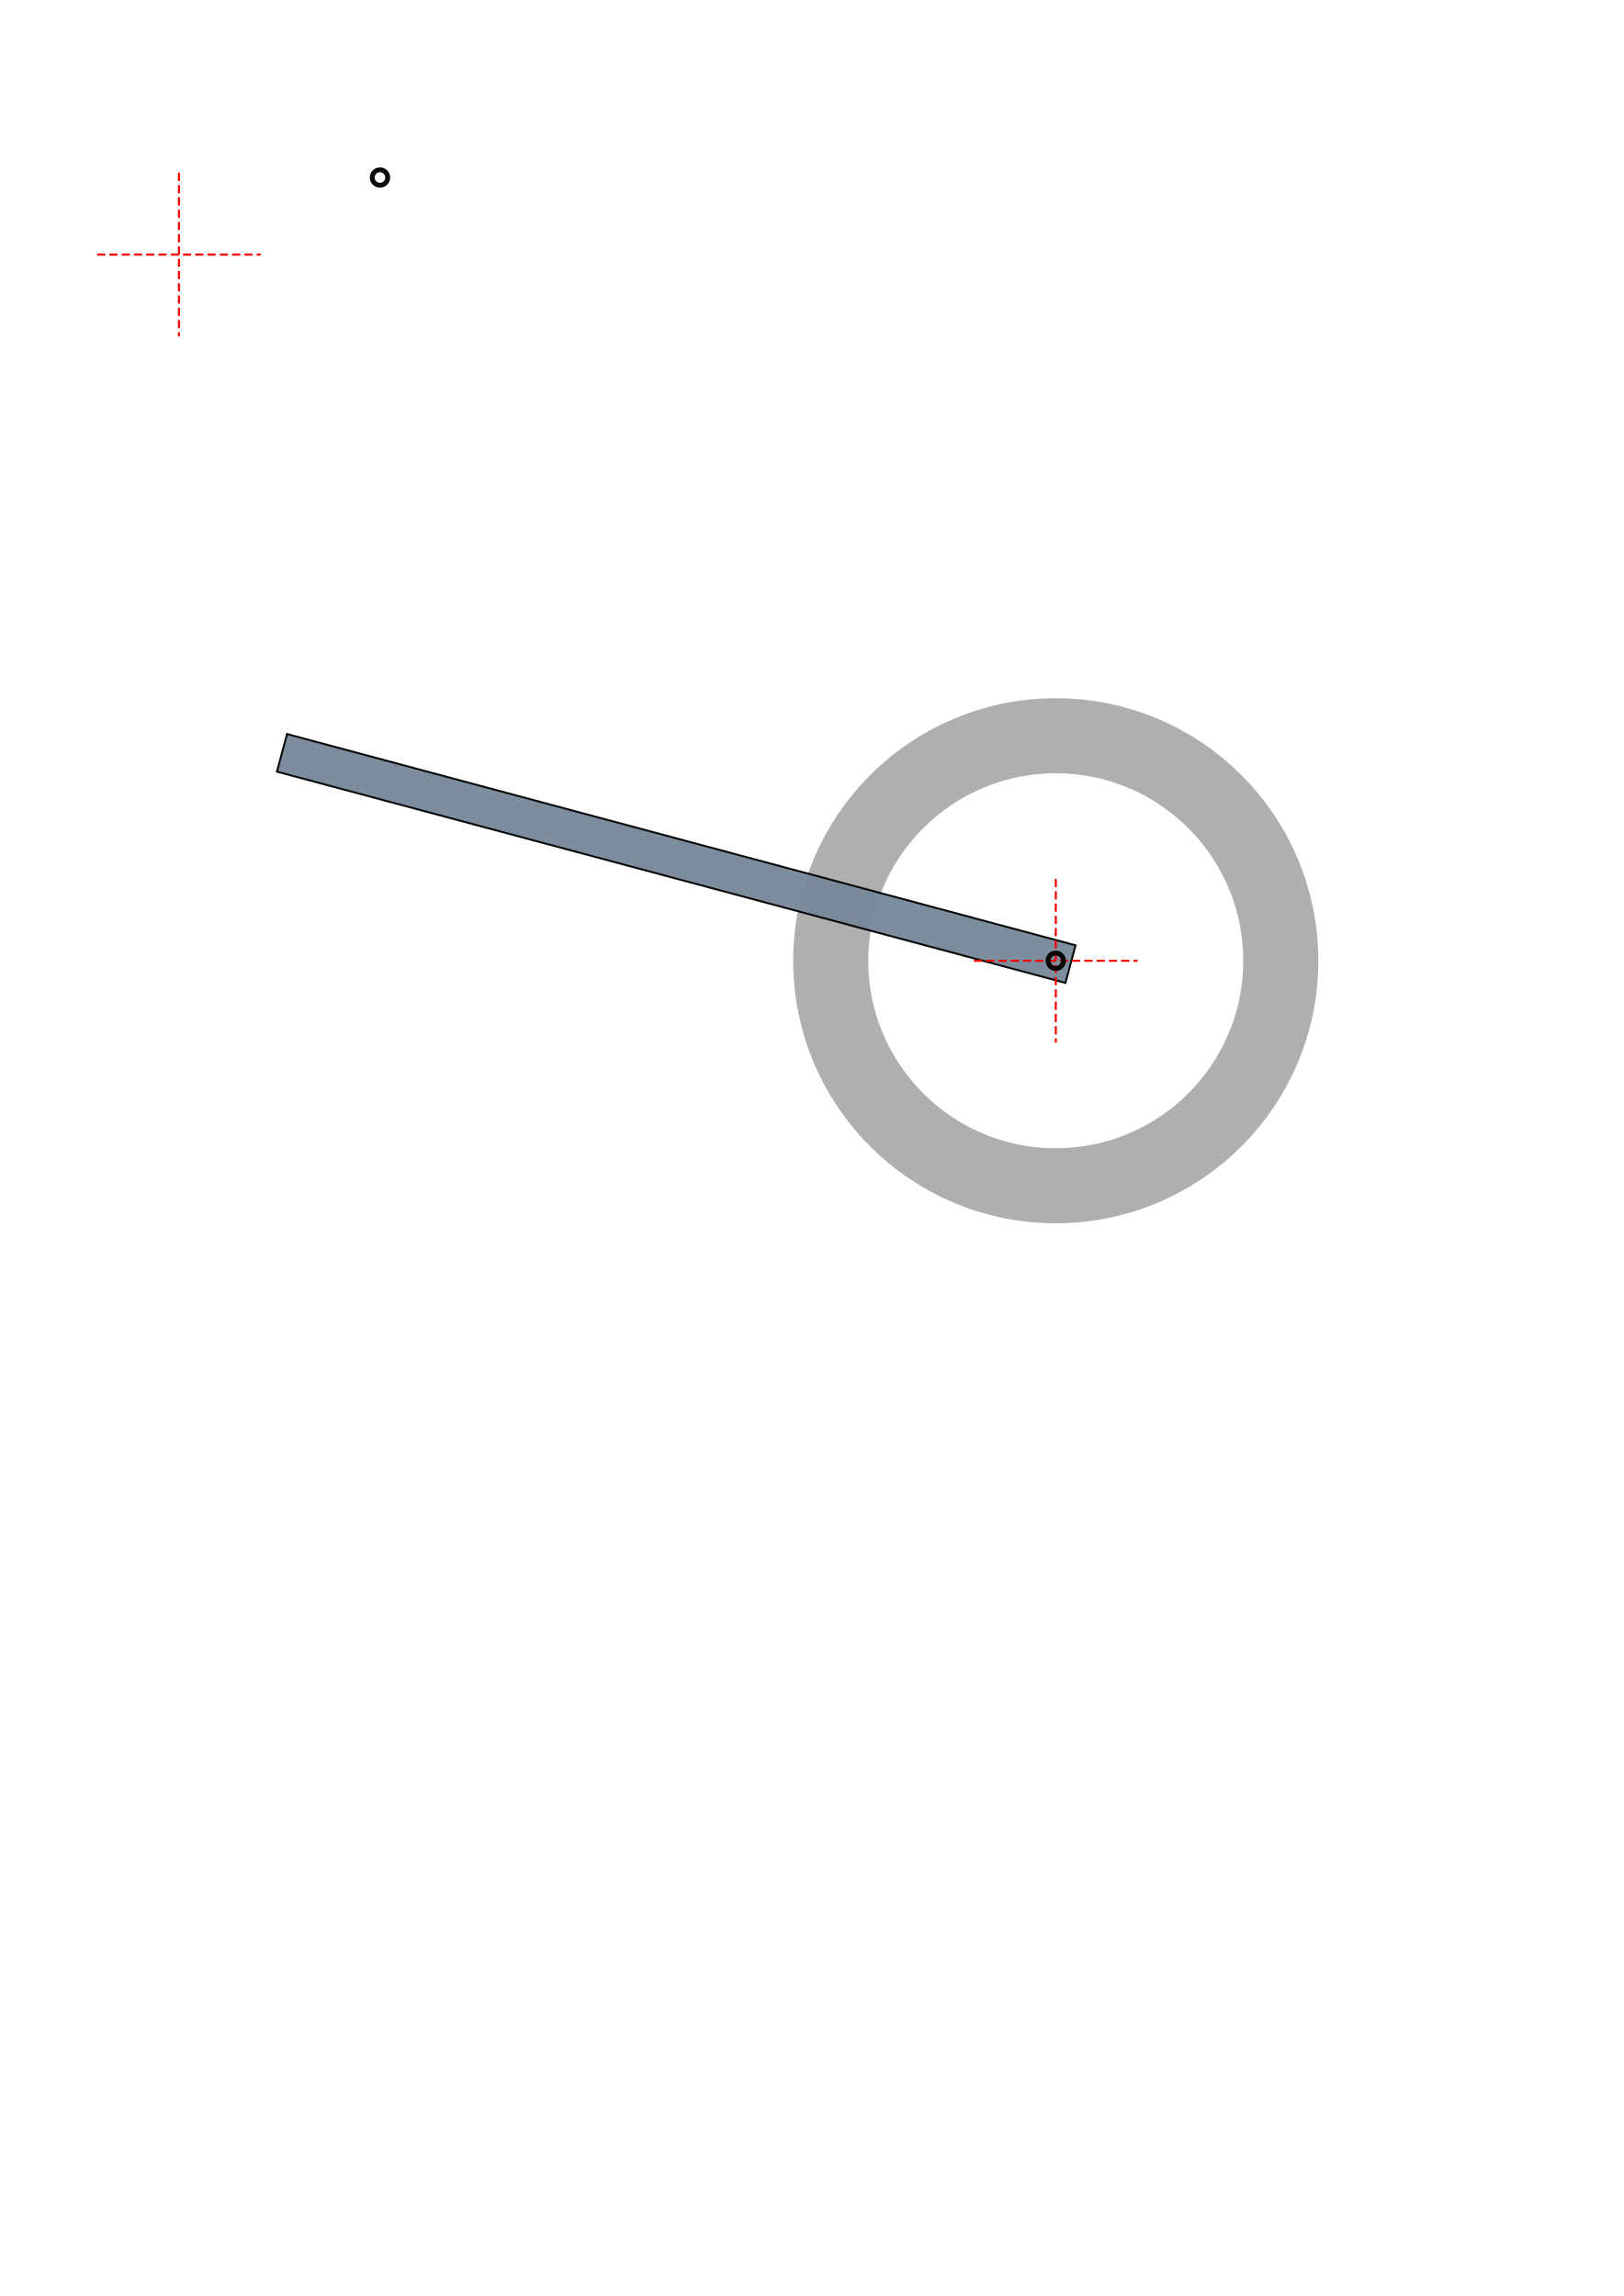
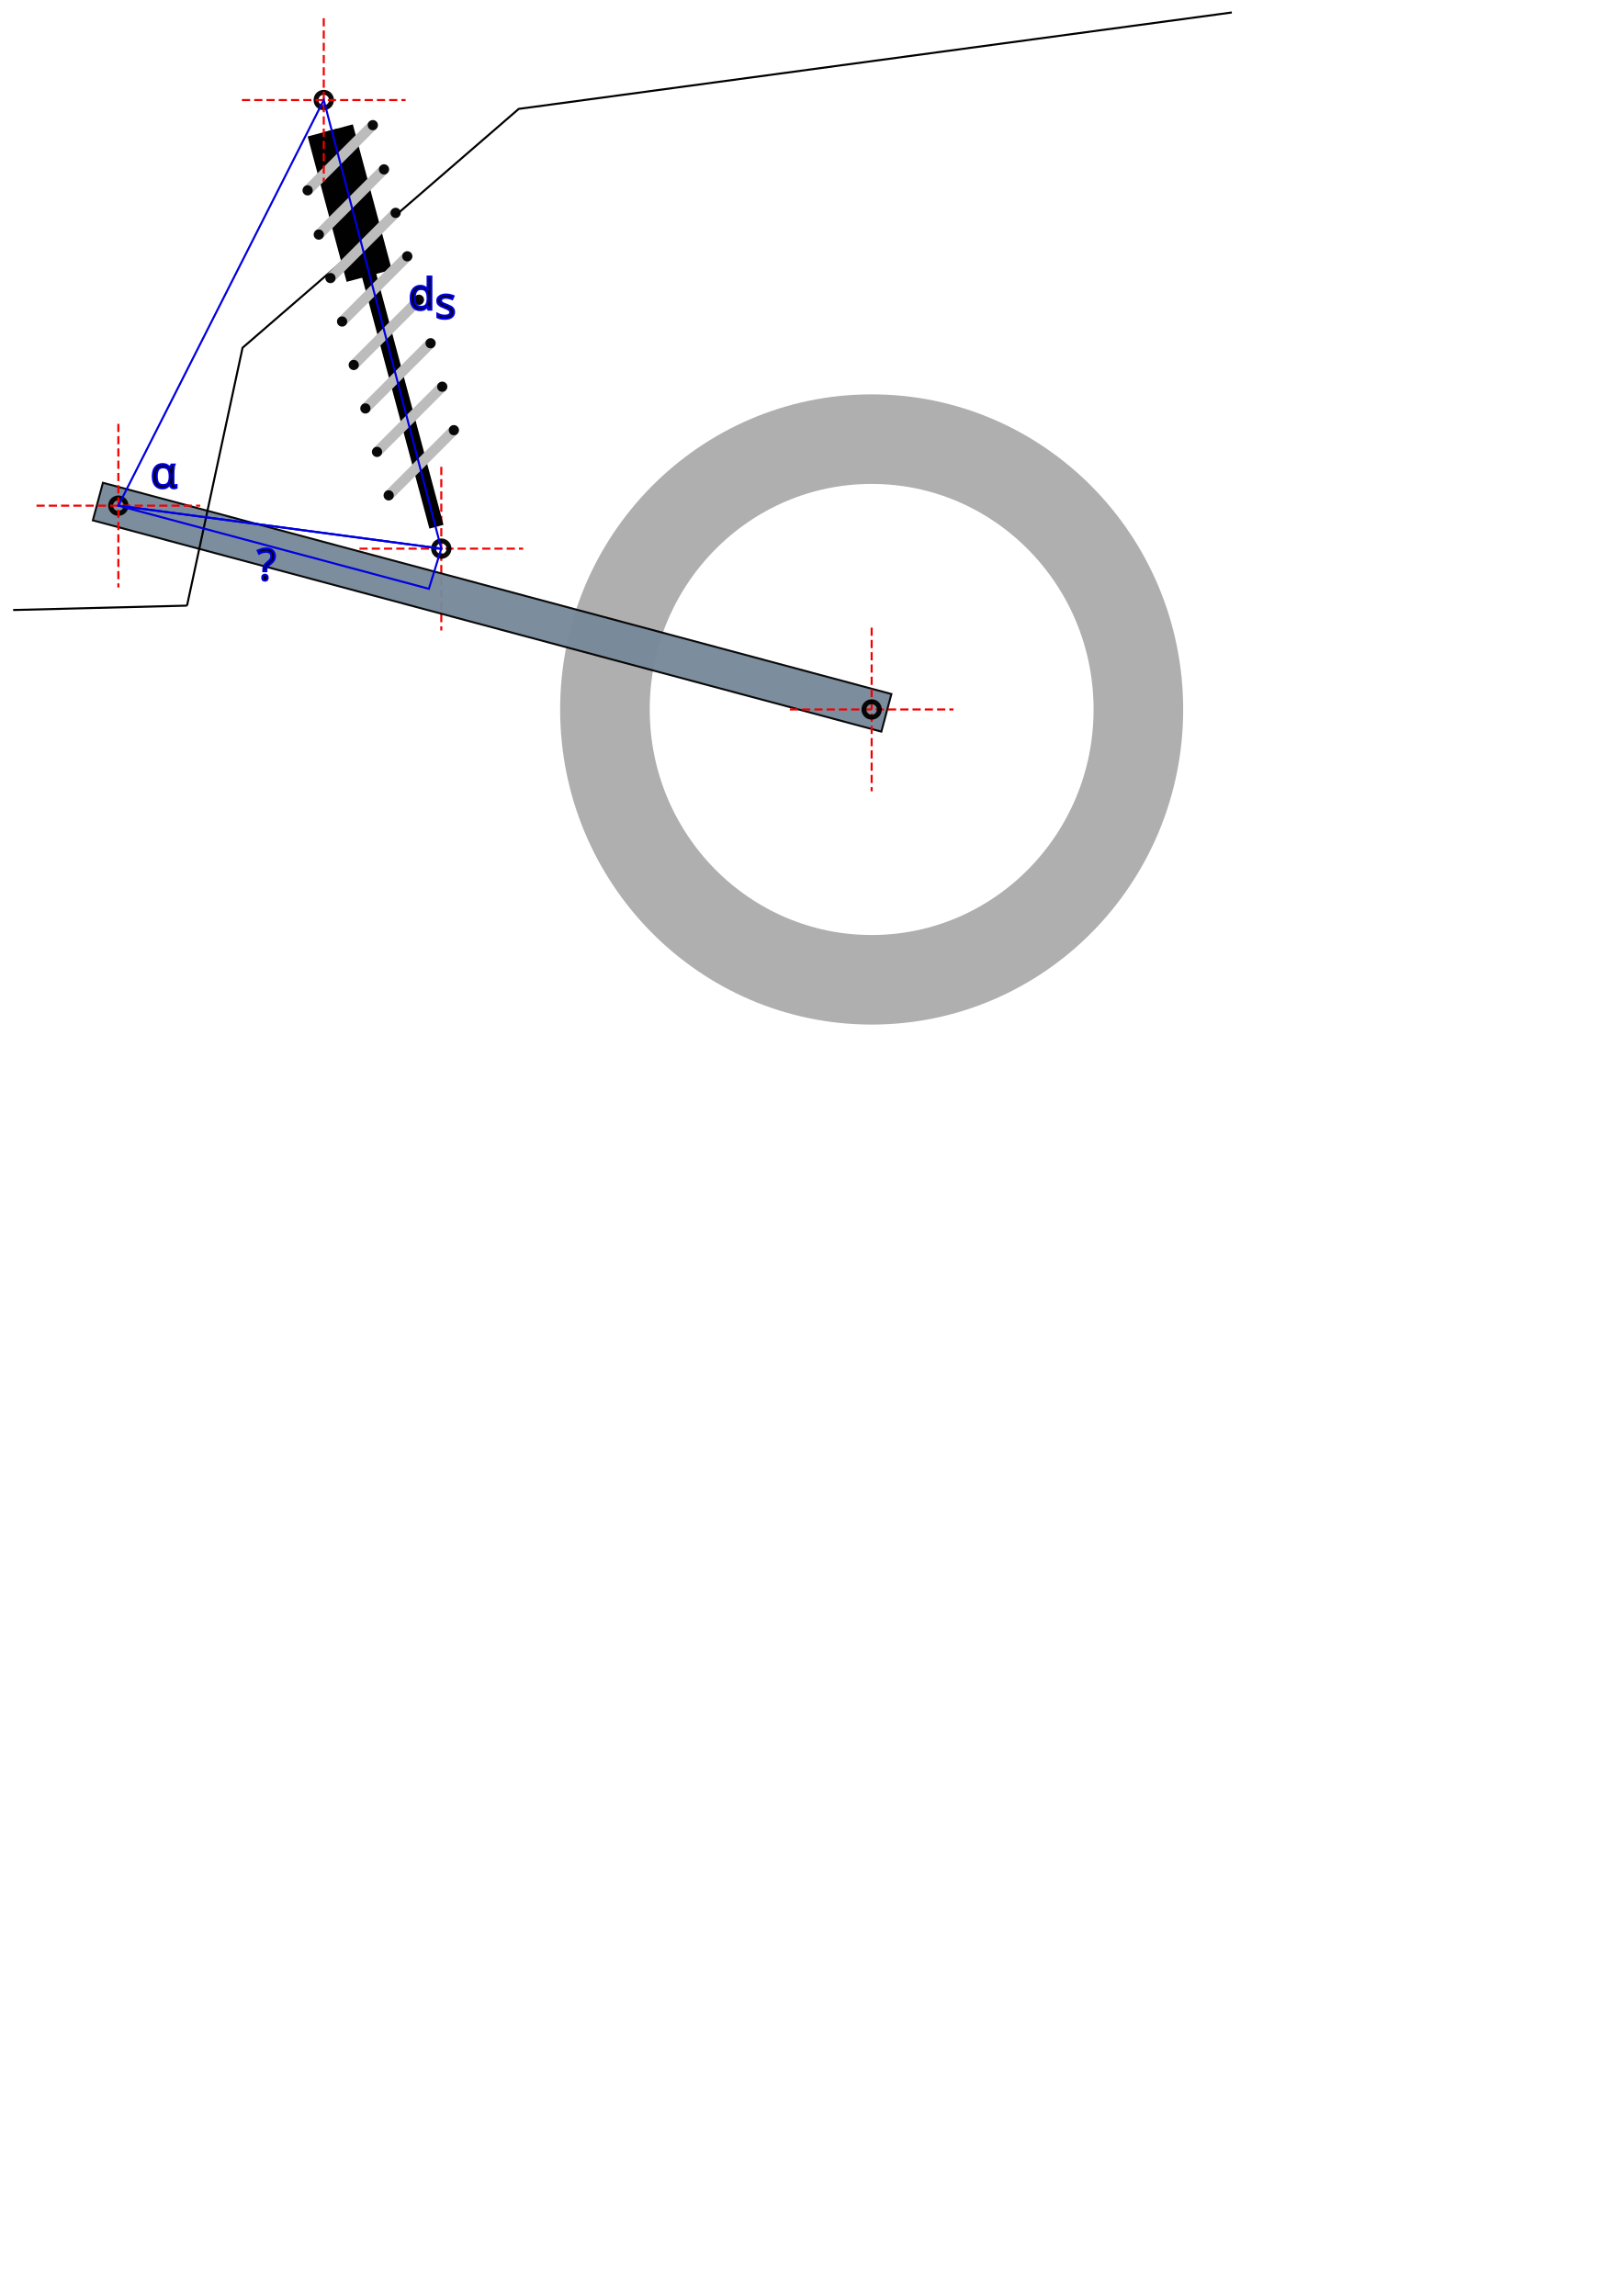
<svg xmlns="http://www.w3.org/2000/svg" width="210mm" height="297mm" viewBox="0 0 210 297" version="1.1" id="svg8">
-   <defs id="defs2" />
+   <defs id="defs2">
+     </defs>
  <g id="layer1" />
  <g id="layer2" />
-   <circle id="path21" cx="136.547" cy="124.279" r="29.104" style="fill:none;stroke:#afafaf;stroke-width:9.711;stroke-miterlimit:4;stroke-dasharray:none;stroke-opacity:1" />
-   <g id="centreline" transform="translate(-71.09369,-43.56493)">
+   <ellipse id="path21" cx="112.735" cy="91.773" style="fill:none;stroke:#afafaf;stroke-width:11.588;stroke-miterlimit:4;stroke-dasharray:none;stroke-opacity:1" rx="34.496" ry="34.969" />
+   <g id="centreline" transform="translate(-37.16429,-5.532403)">
    <path id="path4540" d="M 83.655,76.503 H 104.822" style="fill:none;stroke:#f20000;stroke-width:0.265;stroke-linecap:butt;stroke-linejoin:miter;stroke-miterlimit:4;stroke-dasharray:1.058, 0.529;stroke-dashoffset:0;stroke-opacity:1" />
    <path id="path4542" d="M 94.239,65.919 V 87.086" style="fill:none;stroke:#f20000;stroke-width:0.265;stroke-linecap:butt;stroke-linejoin:miter;stroke-miterlimit:4;stroke-dasharray:1.058, 0.529;stroke-dashoffset:0;stroke-opacity:1" />
  </g>
-   <rect style="opacity:0.96;fill:#789;fill-opacity:1;fill-rule:evenodd;stroke:black;stroke-width:0.255;stroke-miterlimit:4;stroke-dasharray:none;stroke-opacity:1" id="rect4748" width="105.578" height="5.036" x="60.435" y="82.111" transform="rotate(15)" />
-   <g transform="translate(42.30838,47.77662)" id="g4552">
+   <rect style="opacity:0.96;fill:#789;fill-opacity:1;fill-rule:evenodd;stroke:black;stroke-width:0.255;stroke-miterlimit:4;stroke-dasharray:none;stroke-opacity:1" id="rect4748" width="105.578" height="5.036" x="29.02" y="56.876" transform="rotate(15)" />
+   <g transform="translate(18.49588,15.27067)" id="g4552">
    <path style="fill:none;stroke:#f20000;stroke-width:0.265;stroke-linecap:butt;stroke-linejoin:miter;stroke-miterlimit:4;stroke-dasharray:1.058, 0.529;stroke-dashoffset:0;stroke-opacity:1" d="M 83.655,76.503 H 104.822" id="path4548" />
    <path style="fill:none;stroke:#f20000;stroke-width:0.265;stroke-linecap:butt;stroke-linejoin:miter;stroke-miterlimit:4;stroke-dasharray:1.058, 0.529;stroke-dashoffset:0;stroke-opacity:1" d="M 94.239,65.919 V 87.086" id="path4550" />
  </g>
-   <circle style="opacity:0.96;fill:none;fill-opacity:1;stroke:black;stroke-width:0.635;stroke-miterlimit:4;stroke-dasharray:none;stroke-dashoffset:0;stroke-opacity:1" id="pivot" cx="49.145" cy="22.962" r="1" />
-   <circle r="1" cy="124.279" cx="136.547" id="circle4752" style="opacity:0.96;fill:none;fill-opacity:1;stroke:black;stroke-width:0.635;stroke-miterlimit:4;stroke-dasharray:none;stroke-dashoffset:0;stroke-opacity:1" />
+   <circle r="1" cy="91.773" cx="112.735" id="circle4752" style="opacity:0.96;fill:none;fill-opacity:1;stroke:black;stroke-width:0.635;stroke-miterlimit:4;stroke-dasharray:none;stroke-dashoffset:0;stroke-opacity:1" />
+   <path style="fill:none;stroke:black;stroke-width:0.265px;stroke-linecap:butt;stroke-linejoin:miter;stroke-opacity:1" d="M 159.317,1.612 67.091,14.085 31.372,44.984 24.19,78.341 m 0,0 -22.49,0.567" id="path874" />
+   <circle style="opacity:0.96;fill:none;fill-opacity:1;stroke:black;stroke-width:0.635;stroke-miterlimit:4;stroke-dasharray:none;stroke-dashoffset:0;stroke-opacity:1" id="pivot-3" cx="15.305" cy="65.41" r="1" />
+   <circle style="opacity:0.96;fill:none;fill-opacity:1;stroke:black;stroke-width:0.635;stroke-miterlimit:4;stroke-dasharray:none;stroke-dashoffset:0;stroke-opacity:1" id="pivot-6" cx="57.074" cy="70.97" r="1" />
+   <circle style="opacity:0.96;fill:none;fill-opacity:1;stroke:black;stroke-width:0.635;stroke-miterlimit:4;stroke-dasharray:none;stroke-dashoffset:0;stroke-opacity:1" id="pivot-7" cx="41.873" cy="12.941" r="1" />
+   <g id="g1117" transform="rotate(75,57.02963,-3.250565)" style="opacity:1">
+     <rect y="14.841" x="72.76" height="1.89" width="53.072" id="rect921" style="fill:black;fill-opacity:1;fill-rule:evenodd;stroke-width:0.281" />
+     <rect y="12.762" x="72.76" height="6.048" width="19.466" id="rect923" style="fill:#010101;fill-opacity:1;fill-rule:evenodd;stroke-width:0.265" />
+     <g transform="rotate(60,69.47279,19.18834)" id="g985">
+       <rect style="fill:#bcbcbc;fill-opacity:1;fill-rule:evenodd;stroke:none;stroke-width:0.261;stroke-miterlimit:4;stroke-dasharray:none;stroke-opacity:1" id="rect965" width="11.927" height="1.323" x="63.794" y="10.567" />
+       <ellipse style="opacity:0.96;fill:black;fill-opacity:1;stroke:black;stroke-width:0.289;stroke-miterlimit:4;stroke-dasharray:none;stroke-dashoffset:0;stroke-opacity:1" id="path927-5" cx="75.721" cy="11.229" rx="0.517" ry="0.517" />
+       <ellipse style="opacity:0.96;fill:black;fill-opacity:1;stroke:black;stroke-width:0.289;stroke-miterlimit:4;stroke-dasharray:none;stroke-dashoffset:0;stroke-opacity:1" id="path927-5-5" cx="63.794" cy="11.229" rx="0.517" ry="0.517" />
+     </g>
+     <g transform="rotate(60,72.34915,24.34042)" id="g985-6">
+       <rect style="fill:#bcbcbc;fill-opacity:1;fill-rule:evenodd;stroke:none;stroke-width:0.261;stroke-miterlimit:4;stroke-dasharray:none;stroke-opacity:1" id="rect965-2" width="11.927" height="1.323" x="63.794" y="10.567" />
+       <ellipse style="opacity:0.96;fill:black;fill-opacity:1;stroke:black;stroke-width:0.289;stroke-miterlimit:4;stroke-dasharray:none;stroke-dashoffset:0;stroke-opacity:1" id="path927-5-9" cx="75.721" cy="11.229" rx="0.517" ry="0.517" />
+       <ellipse style="opacity:0.96;fill:black;fill-opacity:1;stroke:black;stroke-width:0.289;stroke-miterlimit:4;stroke-dasharray:none;stroke-dashoffset:0;stroke-opacity:1" id="path927-5-5-1" cx="63.794" cy="11.229" rx="0.517" ry="0.517" />
+     </g>
+     <g transform="rotate(60,75.25956,29.38142)" id="g985-2">
+       <rect style="fill:#bcbcbc;fill-opacity:1;fill-rule:evenodd;stroke:none;stroke-width:0.261;stroke-miterlimit:4;stroke-dasharray:none;stroke-opacity:1" id="rect965-7" width="11.927" height="1.323" x="63.794" y="10.567" />
+       <ellipse style="opacity:0.96;fill:black;fill-opacity:1;stroke:black;stroke-width:0.289;stroke-miterlimit:4;stroke-dasharray:none;stroke-dashoffset:0;stroke-opacity:1" id="path927-5-0" cx="75.721" cy="11.229" rx="0.517" ry="0.517" />
+       <ellipse style="opacity:0.96;fill:black;fill-opacity:1;stroke:black;stroke-width:0.289;stroke-miterlimit:4;stroke-dasharray:none;stroke-dashoffset:0;stroke-opacity:1" id="path927-5-5-9" cx="63.794" cy="11.229" rx="0.517" ry="0.517" />
+     </g>
+     <g transform="rotate(60,78.16997,34.42241)" id="g985-3">
+       <rect style="fill:#bcbcbc;fill-opacity:1;fill-rule:evenodd;stroke:none;stroke-width:0.261;stroke-miterlimit:4;stroke-dasharray:none;stroke-opacity:1" id="rect965-6" width="11.927" height="1.323" x="63.794" y="10.567" />
+       <ellipse style="opacity:0.96;fill:black;fill-opacity:1;stroke:black;stroke-width:0.289;stroke-miterlimit:4;stroke-dasharray:none;stroke-dashoffset:0;stroke-opacity:1" id="path927-5-06" cx="75.721" cy="11.229" rx="0.517" ry="0.517" />
+       <ellipse style="opacity:0.96;fill:black;fill-opacity:1;stroke:black;stroke-width:0.289;stroke-miterlimit:4;stroke-dasharray:none;stroke-dashoffset:0;stroke-opacity:1" id="path927-5-5-2" cx="63.794" cy="11.229" rx="0.517" ry="0.517" />
+     </g>
+     <g transform="rotate(60,81.08039,39.4634)" id="g985-61">
+       <rect style="fill:#bcbcbc;fill-opacity:1;fill-rule:evenodd;stroke:none;stroke-width:0.261;stroke-miterlimit:4;stroke-dasharray:none;stroke-opacity:1" id="rect965-8" width="11.927" height="1.323" x="63.794" y="10.567" />
+       <ellipse style="opacity:0.96;fill:black;fill-opacity:1;stroke:black;stroke-width:0.289;stroke-miterlimit:4;stroke-dasharray:none;stroke-dashoffset:0;stroke-opacity:1" id="path927-5-7" cx="75.721" cy="11.229" rx="0.517" ry="0.517" />
+       <ellipse style="opacity:0.96;fill:black;fill-opacity:1;stroke:black;stroke-width:0.289;stroke-miterlimit:4;stroke-dasharray:none;stroke-dashoffset:0;stroke-opacity:1" id="path927-5-5-92" cx="63.794" cy="11.229" rx="0.517" ry="0.517" />
+     </g>
+     <g transform="rotate(60,83.9908,44.50439)" id="g985-0">
+       <rect style="fill:#bcbcbc;fill-opacity:1;fill-rule:evenodd;stroke:none;stroke-width:0.261;stroke-miterlimit:4;stroke-dasharray:none;stroke-opacity:1" id="rect965-23" width="11.927" height="1.323" x="63.794" y="10.567" />
+       <ellipse style="opacity:0.96;fill:black;fill-opacity:1;stroke:black;stroke-width:0.289;stroke-miterlimit:4;stroke-dasharray:none;stroke-dashoffset:0;stroke-opacity:1" id="path927-5-75" cx="75.721" cy="11.229" rx="0.517" ry="0.517" />
+       <ellipse style="opacity:0.96;fill:black;fill-opacity:1;stroke:black;stroke-width:0.289;stroke-miterlimit:4;stroke-dasharray:none;stroke-dashoffset:0;stroke-opacity:1" id="path927-5-5-922" cx="63.794" cy="11.229" rx="0.517" ry="0.517" />
+     </g>
+     <g transform="rotate(60,86.90121,49.54538)" id="g985-8">
+       <rect style="fill:#bcbcbc;fill-opacity:1;fill-rule:evenodd;stroke:none;stroke-width:0.261;stroke-miterlimit:4;stroke-dasharray:none;stroke-opacity:1" id="rect965-9" width="11.927" height="1.323" x="63.794" y="10.567" />
+       <ellipse style="opacity:0.96;fill:black;fill-opacity:1;stroke:black;stroke-width:0.289;stroke-miterlimit:4;stroke-dasharray:none;stroke-dashoffset:0;stroke-opacity:1" id="path927-5-73" cx="75.721" cy="11.229" rx="0.517" ry="0.517" />
+       <ellipse style="opacity:0.96;fill:black;fill-opacity:1;stroke:black;stroke-width:0.289;stroke-miterlimit:4;stroke-dasharray:none;stroke-dashoffset:0;stroke-opacity:1" id="path927-5-5-6" cx="63.794" cy="11.229" rx="0.517" ry="0.517" />
+     </g>
+     <g transform="rotate(60,89.81162,54.58638)" id="g985-1">
+       <rect style="fill:#bcbcbc;fill-opacity:1;fill-rule:evenodd;stroke:none;stroke-width:0.261;stroke-miterlimit:4;stroke-dasharray:none;stroke-opacity:1" id="rect965-29" width="11.927" height="1.323" x="63.794" y="10.567" />
+       <ellipse style="opacity:0.96;fill:black;fill-opacity:1;stroke:black;stroke-width:0.289;stroke-miterlimit:4;stroke-dasharray:none;stroke-dashoffset:0;stroke-opacity:1" id="path927-5-3" cx="75.721" cy="11.229" rx="0.517" ry="0.517" />
+       <ellipse style="opacity:0.96;fill:black;fill-opacity:1;stroke:black;stroke-width:0.289;stroke-miterlimit:4;stroke-dasharray:none;stroke-dashoffset:0;stroke-opacity:1" id="path927-5-5-19" cx="63.794" cy="11.229" rx="0.517" ry="0.517" />
+     </g>
+   </g>
+   <g id="centreline-4" transform="translate(-78.93351,-11.09222)">
+     <path id="path4540-7" d="M 83.655,76.503 H 104.822" style="fill:none;stroke:#f20000;stroke-width:0.265;stroke-linecap:butt;stroke-linejoin:miter;stroke-miterlimit:4;stroke-dasharray:1.058, 0.529;stroke-dashoffset:0;stroke-opacity:1" />
+     <path id="path4542-8" d="M 94.239,65.919 V 87.086" style="fill:none;stroke:#f20000;stroke-width:0.265;stroke-linecap:butt;stroke-linejoin:miter;stroke-miterlimit:4;stroke-dasharray:1.058, 0.529;stroke-dashoffset:0;stroke-opacity:1" />
+   </g>
+   <g id="centreline-45" transform="translate(-52.36556,-63.56124)">
+     <path id="path4540-0" d="M 83.655,76.503 H 104.822" style="fill:none;stroke:#f20000;stroke-width:0.265;stroke-linecap:butt;stroke-linejoin:miter;stroke-miterlimit:4;stroke-dasharray:1.058, 0.529;stroke-dashoffset:0;stroke-opacity:1" />
+     <path id="path4542-3" d="M 94.239,65.919 V 87.086" style="fill:none;stroke:#f20000;stroke-width:0.265;stroke-linecap:butt;stroke-linejoin:miter;stroke-miterlimit:4;stroke-dasharray:1.058, 0.529;stroke-dashoffset:0;stroke-opacity:1" />
+   </g>
+   <path style="fill:none;stroke:#0000e0;stroke-width:0.265px;stroke-linecap:butt;stroke-linejoin:miter;stroke-opacity:1" d="M 41.873,12.941 57.074,70.97 15.305,65.41 Z" id="path1161" />
+   <text xml:space="preserve" style="font-style:normal;font-weight:normal;font-size:7.056px;line-height:8.819px;font-family:sans-serif;letter-spacing:0px;word-spacing:0px;fill:black;fill-opacity:1;stroke:#0000e0;stroke-width:0.265;stroke-opacity:1" x="33.262" y="75.033" id="text1165">
+     <tspan id="tspan1163" x="33.262" y="75.033" style="font-size:5.644px;line-height:8.819px;stroke:#0000e0;stroke-width:0.265;stroke-opacity:1">?</tspan>
+   </text>
+   <text xml:space="preserve" style="font-style:normal;font-weight:normal;font-size:10.583px;line-height:12.876px;font-family:sans-serif;letter-spacing:0px;word-spacing:0px;fill:black;fill-opacity:1;stroke:#0000e0;stroke-width:0.265;stroke-opacity:1" x="52.803" y="40.052" id="text1177">
+     <tspan id="tspan1175" x="52.803" y="40.052" style="font-size:5.644px;line-height:8.819px;stroke:#0000e0;stroke-width:0.265;stroke-opacity:1">d<tspan style="font-size:5.644px;line-height:8.819px;baseline-shift:sub;stroke:#0000e0;stroke-opacity:1" id="tspan1179">s</tspan>
+     </tspan>
+   </text>
+   <text xml:space="preserve" style="font-style:normal;font-weight:normal;font-size:7.056px;line-height:1.25;font-family:sans-serif;letter-spacing:0px;word-spacing:0px;fill:black;fill-opacity:1;stroke:#0000e0;stroke-width:0.265;stroke-opacity:1" x="19.447" y="63.108" id="text1183">
+     <tspan id="tspan1181" x="19.447" y="63.108" style="font-size:5.644px;stroke:#0000e0;stroke-width:0.265;stroke-opacity:1">α</tspan>
+   </text>
+   <path style="fill:none;stroke:#0000e0;stroke-width:0.265px;stroke-linecap:butt;stroke-linejoin:miter;stroke-opacity:1" d="m 15.305,65.41 40.163,10.757 1.606,-5.197 z" id="path1185" />
</svg>
